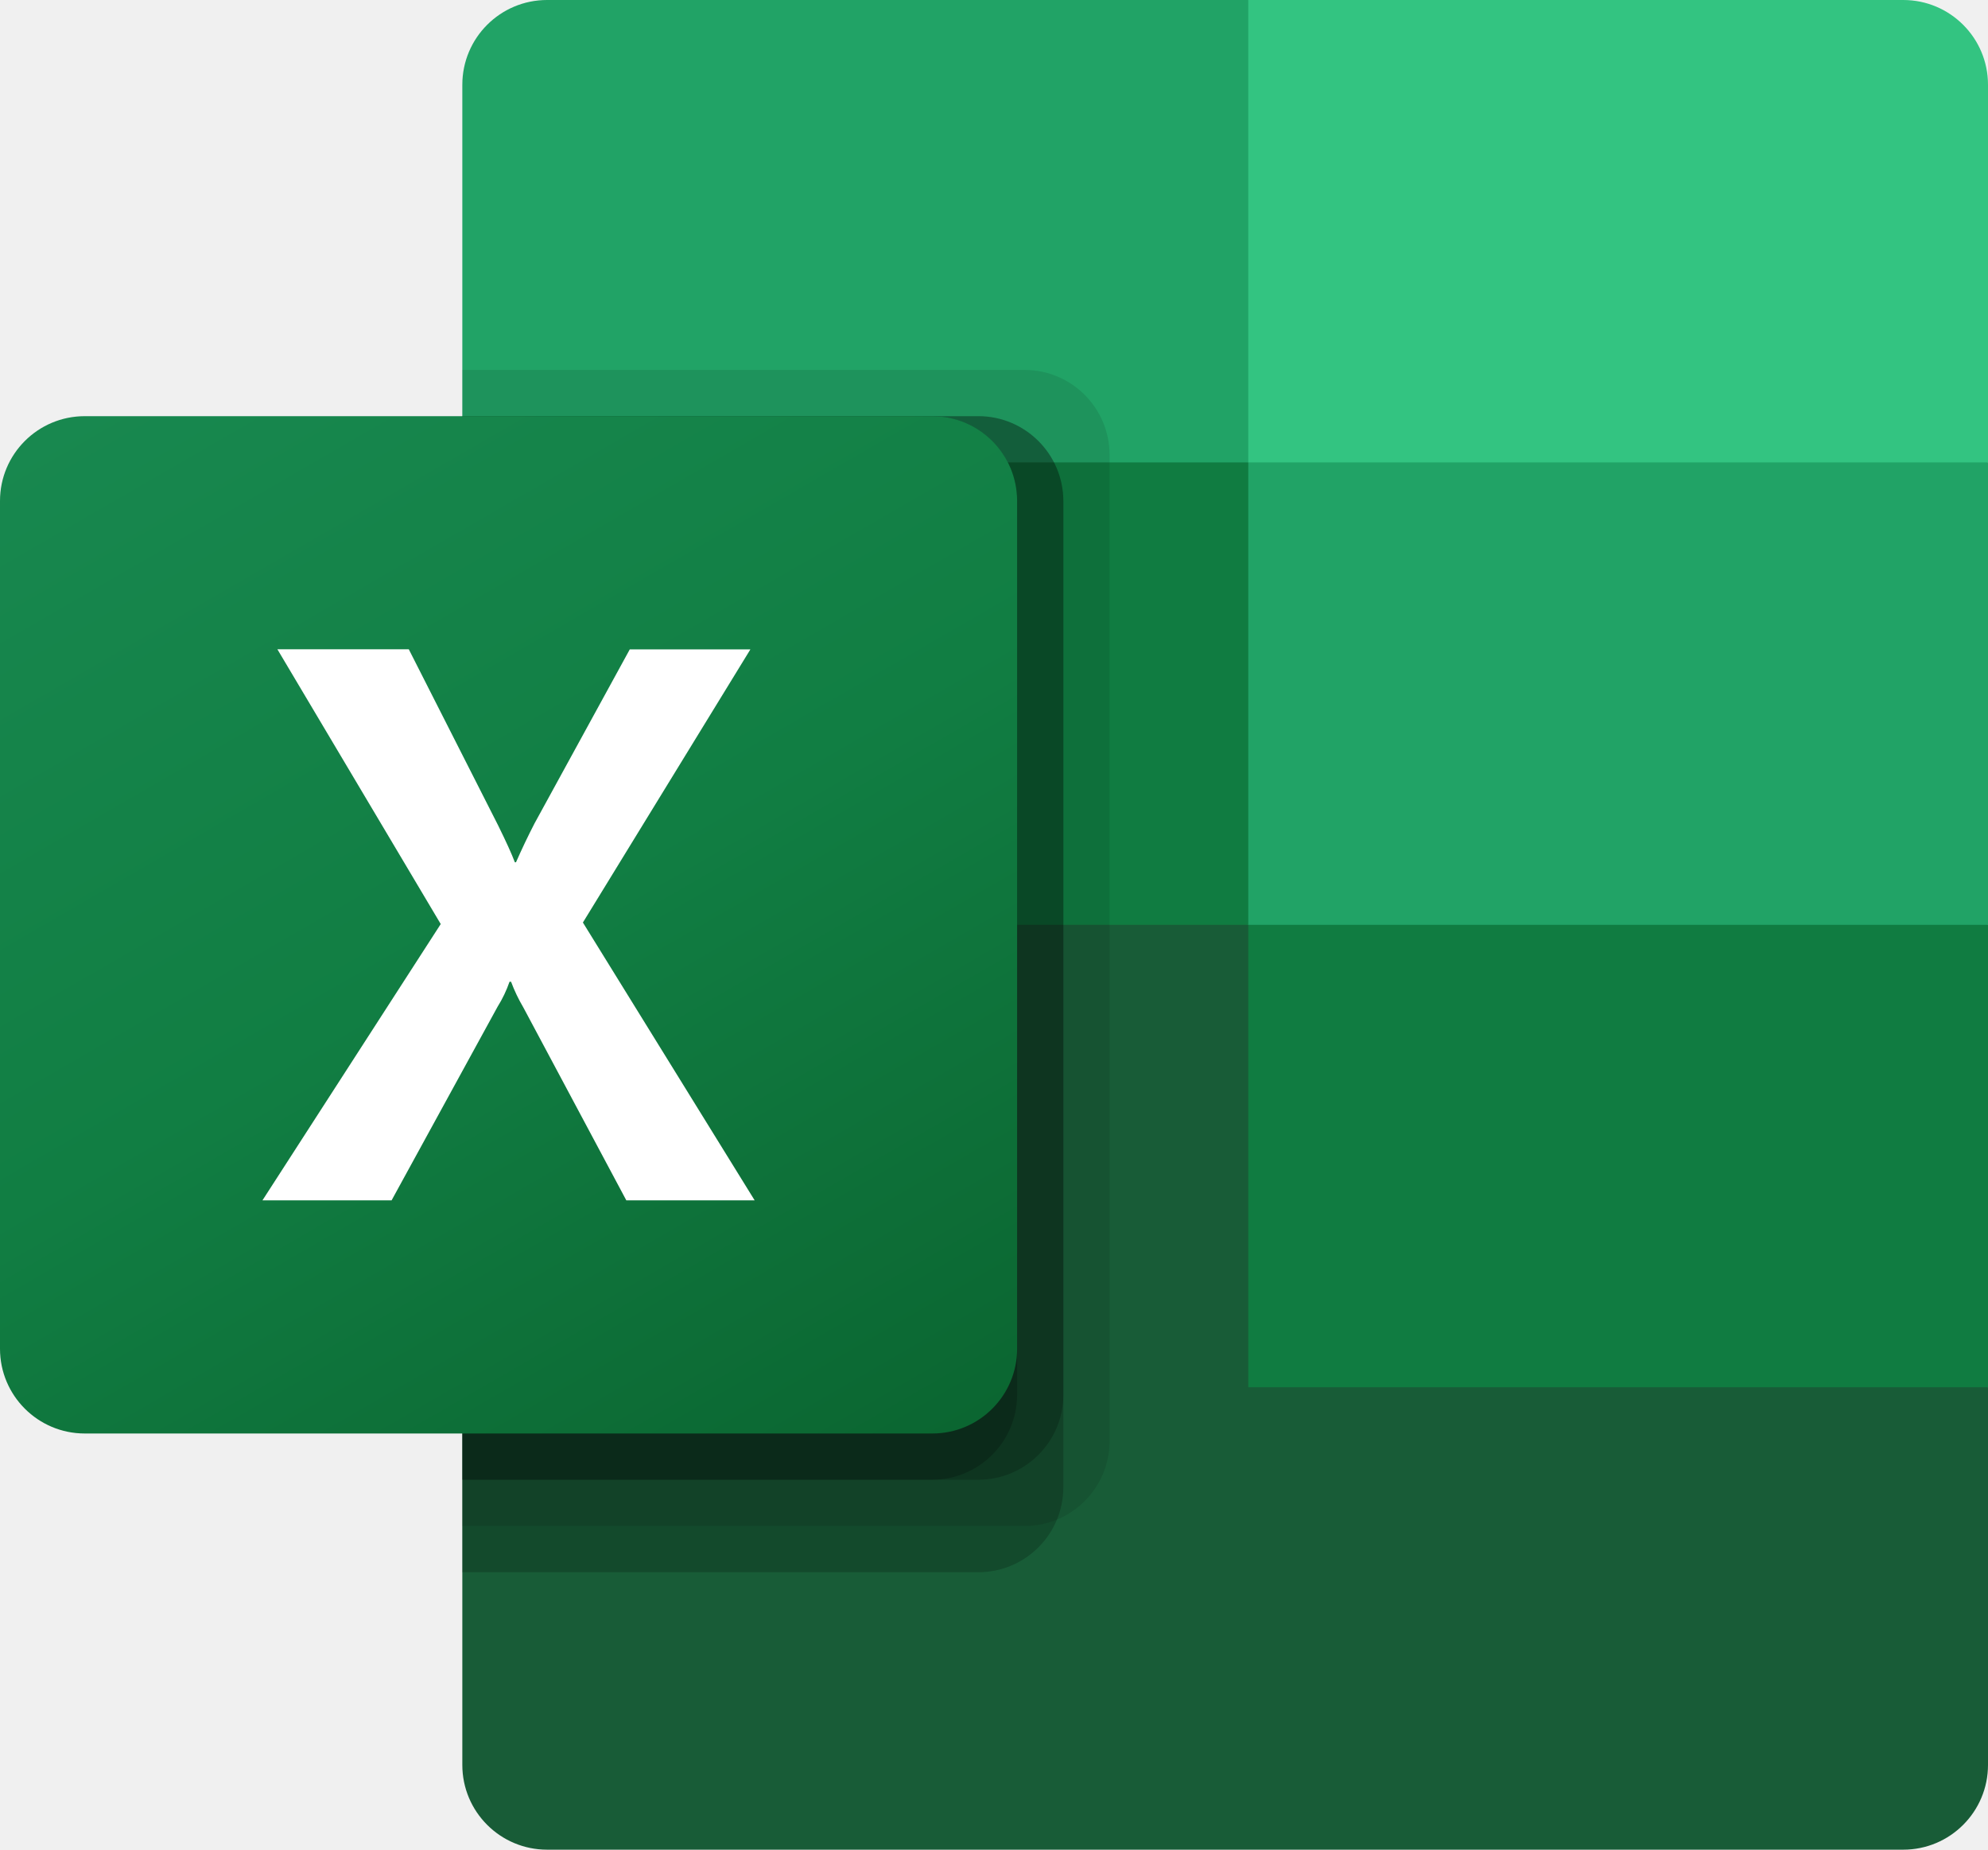
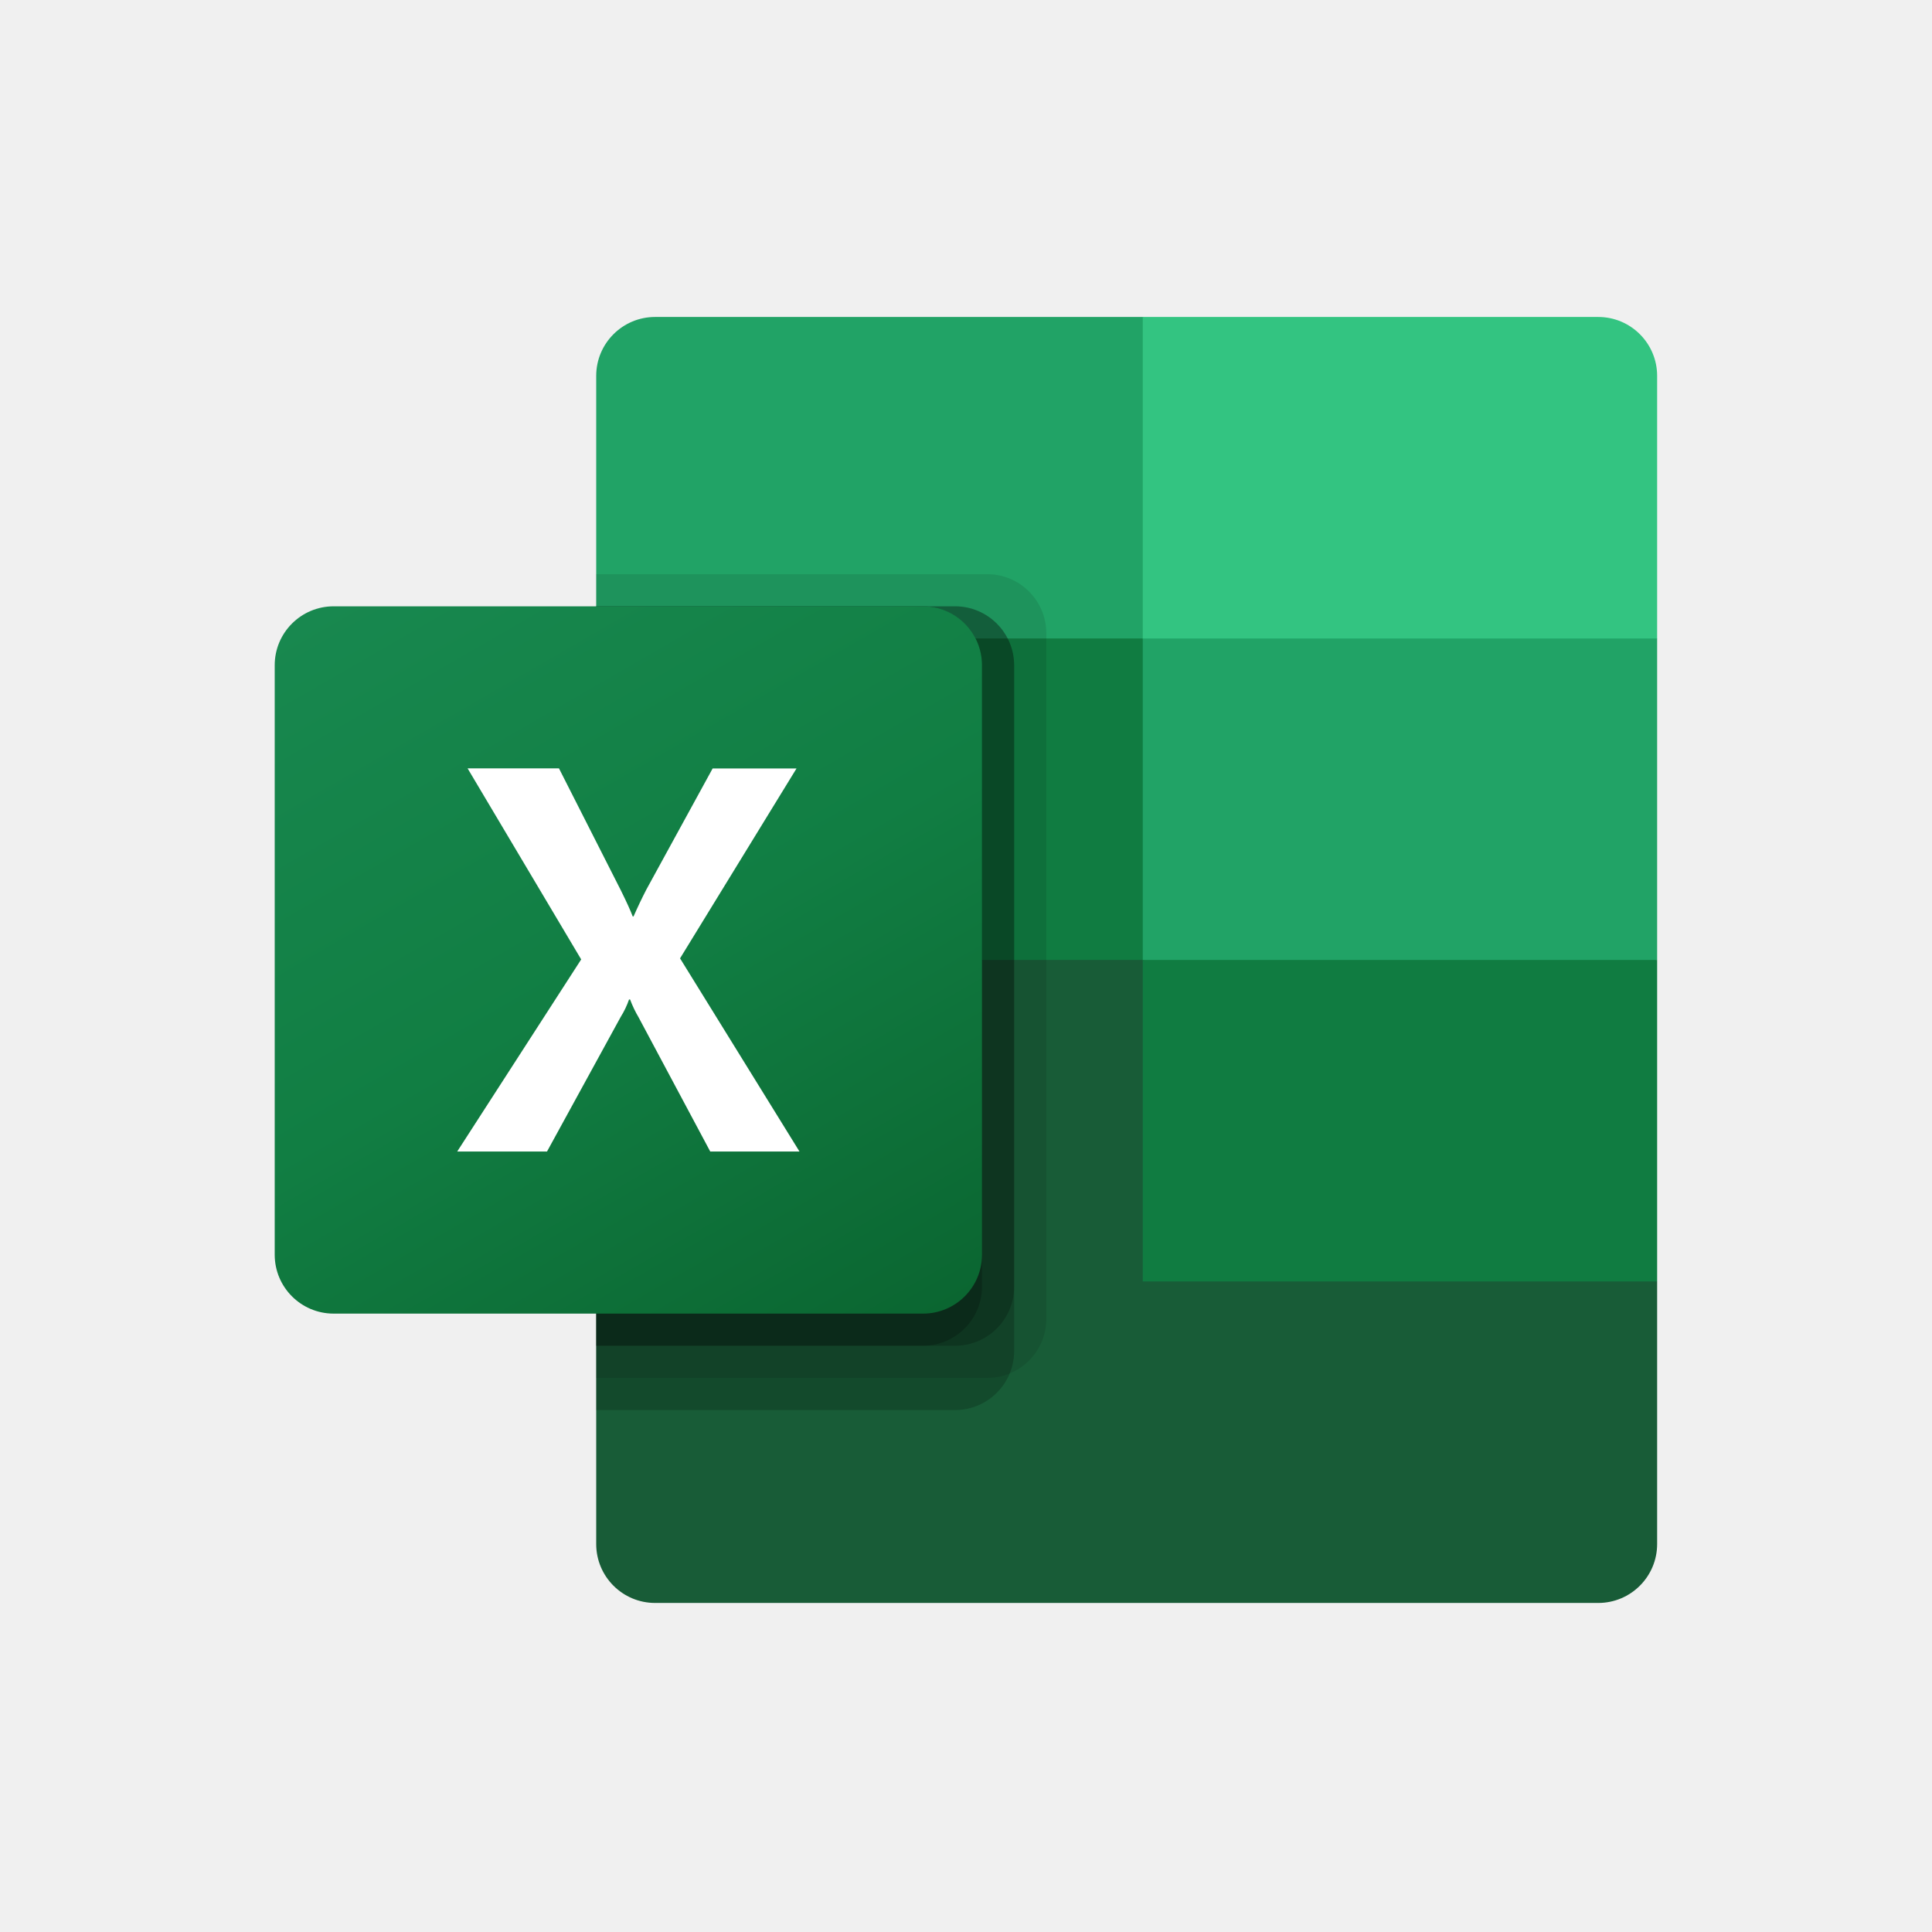
- <svg xmlns="http://www.w3.org/2000/svg" version="1.1" id="Livello_1" x="0px" y="0px" viewBox="0 0 2289.75 2130" enable-background="new 0 0 2289.75 2130" xml:space="preserve">
+ <svg xmlns="http://www.w3.org/2000/svg" version="1.1" id="Livello_1" x="0px" y="0px" viewBox="-455 -525 3200 3200" enable-background="new 0 0 2289.75 2130" xml:space="preserve">
  <path fill="#185C37" d="M1437.75,1011.75L532.5,852v1180.393c0,53.907,43.7,97.607,97.607,97.607l0,0h1562.036  c53.907,0,97.607-43.7,97.607-97.607l0,0V1597.5L1437.75,1011.75z" />
  <path fill="#21A366" d="M1437.75,0H630.107C576.2,0,532.5,43.7,532.5,97.607c0,0,0,0,0,0V532.5l905.25,532.5L1917,1224.75  L2289.75,1065V532.5L1437.75,0z" />
  <path fill="#107C41" d="M532.5,532.5h905.25V1065H532.5V532.5z" />
  <path opacity="0.1" enable-background="new    " d="M1180.393,426H532.5v1331.25h647.893c53.834-0.175,97.432-43.773,97.607-97.607  V523.607C1277.825,469.773,1234.227,426.175,1180.393,426z" />
  <path opacity="0.2" enable-background="new    " d="M1127.143,479.25H532.5V1810.5h594.643  c53.834-0.175,97.432-43.773,97.607-97.607V576.857C1224.575,523.023,1180.977,479.425,1127.143,479.25z" />
  <path opacity="0.2" enable-background="new    " d="M1127.143,479.25H532.5V1704h594.643c53.834-0.175,97.432-43.773,97.607-97.607  V576.857C1224.575,523.023,1180.977,479.425,1127.143,479.25z" />
  <path opacity="0.2" enable-background="new    " d="M1073.893,479.25H532.5V1704h541.393c53.834-0.175,97.432-43.773,97.607-97.607  V576.857C1171.325,523.023,1127.727,479.425,1073.893,479.25z" />
  <linearGradient id="SVGID_1_" gradientUnits="userSpaceOnUse" x1="203.513" y1="1729.018" x2="967.987" y2="404.982" gradientTransform="matrix(1 0 0 -1 0 2132)">
    <stop offset="0" style="stop-color:#18884F" />
    <stop offset="0.5" style="stop-color:#117E43" />
    <stop offset="1" style="stop-color:#0B6631" />
  </linearGradient>
  <path fill="url(#SVGID_1_)" d="M97.607,479.25h976.285c53.907,0,97.607,43.7,97.607,97.607v976.285  c0,53.907-43.7,97.607-97.607,97.607H97.607C43.7,1650.75,0,1607.05,0,1553.143V576.857C0,522.95,43.7,479.25,97.607,479.25z" />
  <path fill="#FFFFFF" d="M302.3,1382.264l205.332-318.169L319.5,747.683h151.336l102.666,202.35  c9.479,19.223,15.975,33.494,19.49,42.919h1.331c6.745-15.336,13.845-30.228,21.3-44.677L725.371,747.79h138.929l-192.925,314.548  L869.2,1382.263H721.378L602.79,1160.158c-5.586-9.45-10.326-19.376-14.164-29.66h-1.757c-3.474,10.075-8.083,19.722-13.739,28.755  l-122.102,223.011H302.3z" />
  <path fill="#33C481" d="M2192.143,0H1437.75v532.5h852V97.607C2289.75,43.7,2246.05,0,2192.143,0L2192.143,0z" />
  <path fill="#107C41" d="M1437.75,1065h852v532.5h-852V1065z" />
</svg>
